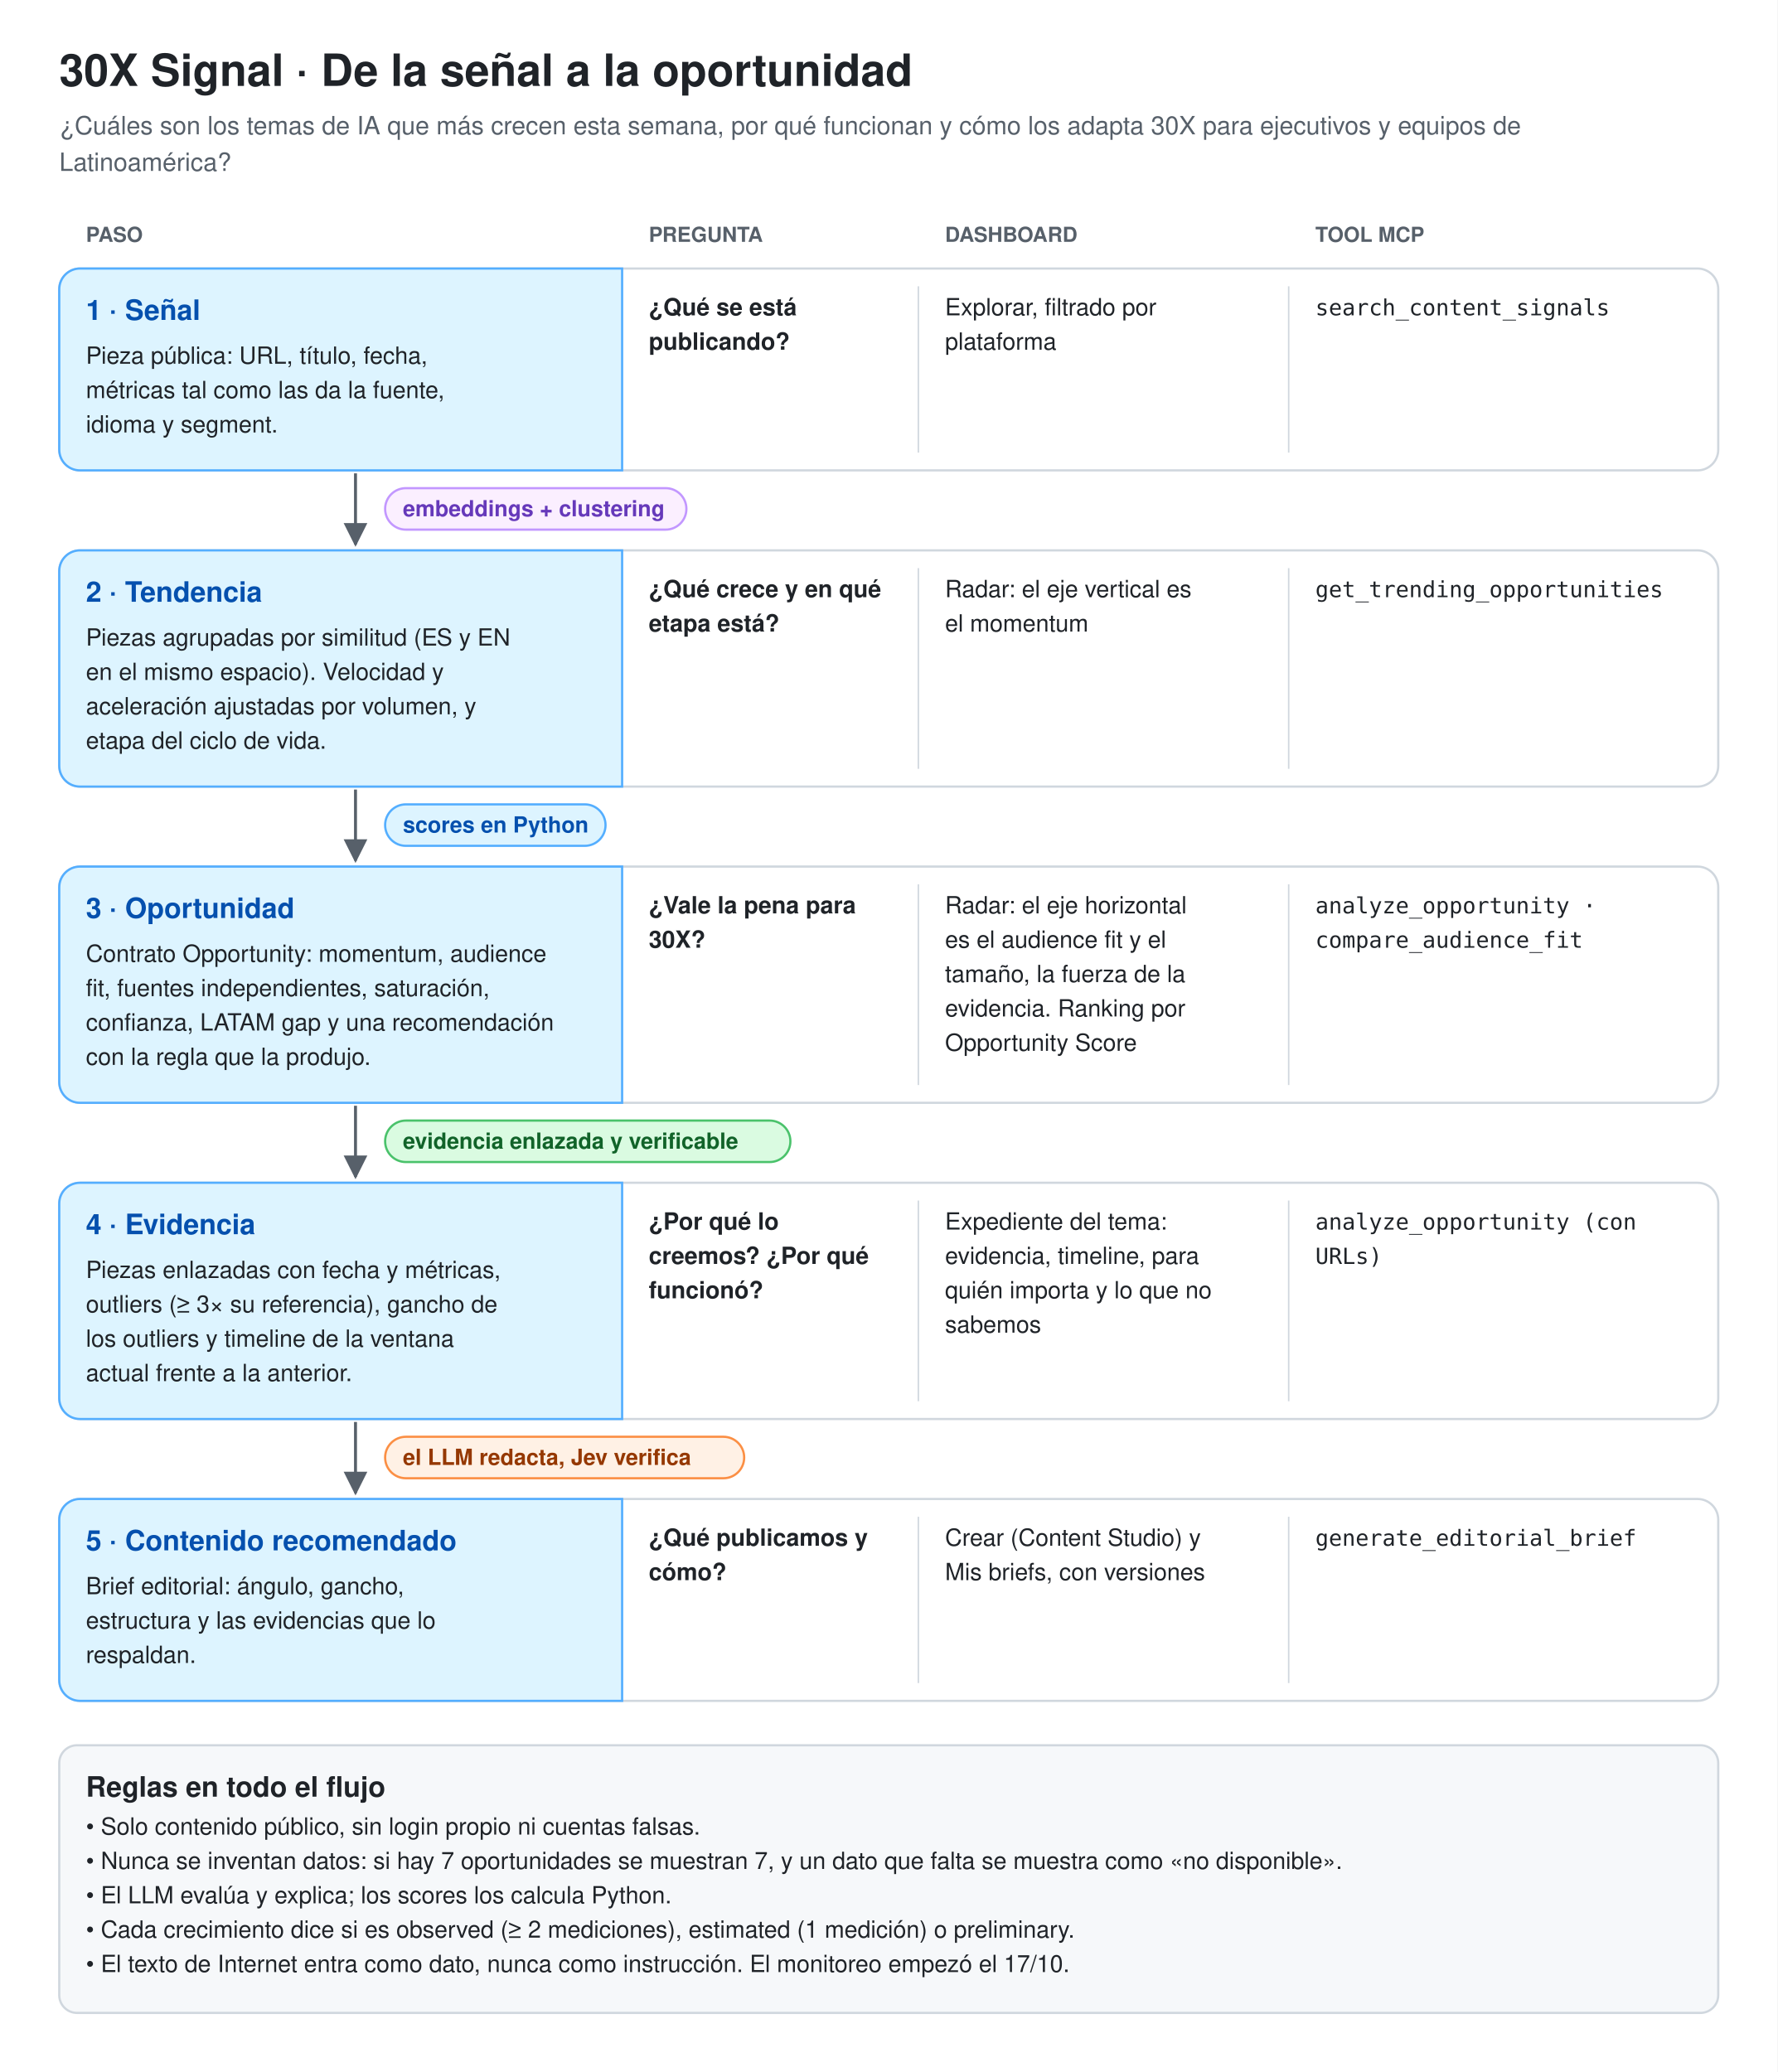
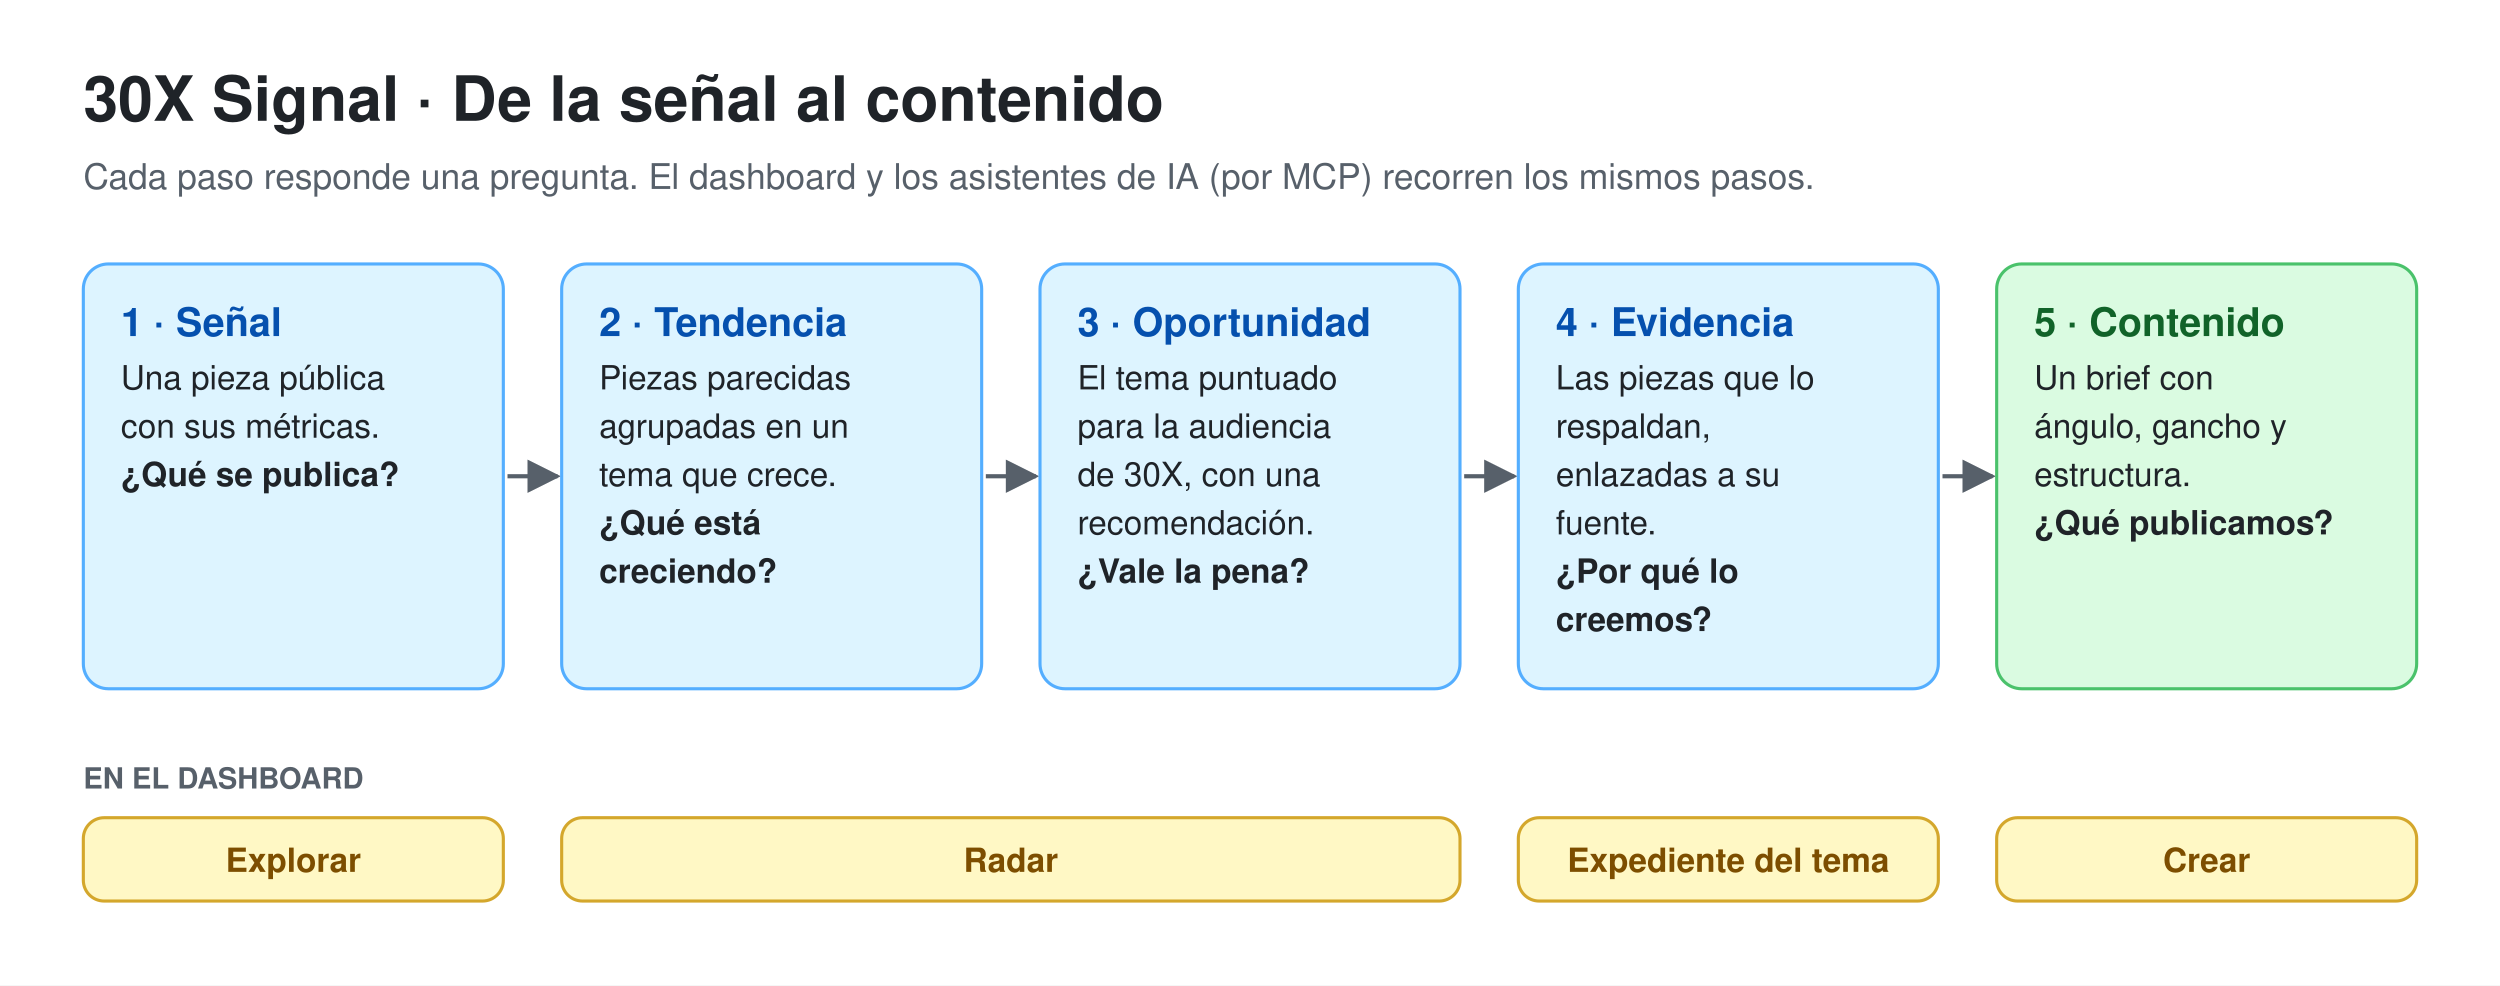
- <svg xmlns="http://www.w3.org/2000/svg" width="1200" height="1399" viewBox="0 0 1200 1399" role="img" aria-labelledby="t d">
+ <svg xmlns="http://www.w3.org/2000/svg" width="1200" height="473" viewBox="0 0 1200 473" role="img" aria-labelledby="t d">
  <defs>
    <marker id="arrow" viewBox="0 0 10 10" refX="9" refY="5" markerWidth="8" markerHeight="8" orient="auto-start-reverse">
      <path d="M0 0L10 5L0 10z" fill="#57606a" />
    </marker>
  </defs>
-   <rect width="1200" height="1399" fill="#ffffff" />
-   <text x="40.0" y="58.0" font-family="-apple-system, BlinkMacSystemFont, 'Segoe UI', Helvetica, Arial, sans-serif" font-size="30" font-weight="700" fill="#1f2328" text-anchor="start">30X Signal · De la señal a la oportunidad</text>
-   <text x="40.0" y="90.7" font-family="-apple-system, BlinkMacSystemFont, 'Segoe UI', Helvetica, Arial, sans-serif" font-size="17" font-weight="400" fill="#57606a" text-anchor="start">¿Cuáles son los temas de IA que más crecen esta semana, por qué funcionan y cómo los adapta 30X para ejecutivos y equipos de</text>
-   <text x="40.0" y="115.4" font-family="-apple-system, BlinkMacSystemFont, 'Segoe UI', Helvetica, Arial, sans-serif" font-size="17" font-weight="400" fill="#57606a" text-anchor="start">Latinoamérica?</text>
-   <text x="58.0" y="163.3" font-family="-apple-system, BlinkMacSystemFont, 'Segoe UI', Helvetica, Arial, sans-serif" font-size="14" font-weight="700" fill="#57606a" text-anchor="start">PASO</text>
-   <text x="438.0" y="163.3" font-family="-apple-system, BlinkMacSystemFont, 'Segoe UI', Helvetica, Arial, sans-serif" font-size="14" font-weight="700" fill="#57606a" text-anchor="start">PREGUNTA</text>
-   <text x="638.0" y="163.3" font-family="-apple-system, BlinkMacSystemFont, 'Segoe UI', Helvetica, Arial, sans-serif" font-size="14" font-weight="700" fill="#57606a" text-anchor="start">DASHBOARD</text>
-   <text x="888.0" y="163.3" font-family="-apple-system, BlinkMacSystemFont, 'Segoe UI', Helvetica, Arial, sans-serif" font-size="14" font-weight="700" fill="#57606a" text-anchor="start">TOOL MCP</text>
-   <rect x="40.0" y="181.3" width="1120.0" height="136.3" rx="14" fill="#ffffff" stroke="#d0d7de" stroke-width="1.5" />
-   <path d="M54 181.3 H420 V317.6 H54 a14 14 0 0 1 -14 -14 V195.3 a14 14 0 0 1 14 -14z" fill="#ddf4ff" stroke="#54aeff" stroke-width="1.5" />
-   <text x="58.0" y="216.0" font-family="-apple-system, BlinkMacSystemFont, 'Segoe UI', Helvetica, Arial, sans-serif" font-size="19" font-weight="650" fill="#0550ae" text-anchor="start">1 · Señal</text>
-   <text x="58.0" y="245.6" font-family="-apple-system, BlinkMacSystemFont, 'Segoe UI', Helvetica, Arial, sans-serif" font-size="16" font-weight="400" fill="#1f2328" text-anchor="start">Pieza pública: URL, título, fecha,</text>
-   <text x="58.0" y="268.8" font-family="-apple-system, BlinkMacSystemFont, 'Segoe UI', Helvetica, Arial, sans-serif" font-size="16" font-weight="400" fill="#1f2328" text-anchor="start">métricas tal como las da la fuente,</text>
-   <text x="58.0" y="292.0" font-family="-apple-system, BlinkMacSystemFont, 'Segoe UI', Helvetica, Arial, sans-serif" font-size="16" font-weight="400" fill="#1f2328" text-anchor="start">idioma y segment.</text>
-   <text x="438.0" y="212.9" font-family="-apple-system, BlinkMacSystemFont, 'Segoe UI', Helvetica, Arial, sans-serif" font-size="16" font-weight="600" fill="#1f2328" text-anchor="start">¿Qué se está</text>
-   <text x="438.0" y="236.1" font-family="-apple-system, BlinkMacSystemFont, 'Segoe UI', Helvetica, Arial, sans-serif" font-size="16" font-weight="600" fill="#1f2328" text-anchor="start">publicando?</text>
-   <text x="638.0" y="212.9" font-family="-apple-system, BlinkMacSystemFont, 'Segoe UI', Helvetica, Arial, sans-serif" font-size="16" font-weight="400" fill="#1f2328" text-anchor="start">Explorar, filtrado por</text>
-   <text x="638.0" y="236.1" font-family="-apple-system, BlinkMacSystemFont, 'Segoe UI', Helvetica, Arial, sans-serif" font-size="16" font-weight="400" fill="#1f2328" text-anchor="start">plataforma</text>
-   <line x1="620.0" y1="193.3" x2="620.0" y2="305.6" stroke="#d0d7de" stroke-width="1" />
-   <text x="888.0" y="212.9" font-family="ui-monospace, SFMono-Regular, Menlo, Consolas, monospace" font-size="15" font-weight="400" fill="#1f2328" text-anchor="start">search_content_signals</text>
-   <line x1="870.0" y1="193.3" x2="870.0" y2="305.6" stroke="#d0d7de" stroke-width="1" />
-   <line x1="240.0" y1="319.6" x2="240.0" y2="367.6" stroke="#57606a" stroke-width="2" marker-end="url(#arrow)" />
-   <rect x="260.0" y="329.6" width="203.4" height="28.0" rx="14" fill="#fbefff" stroke="#c297ff" stroke-width="1.5" />
-   <text x="272.0" y="348.6" font-family="-apple-system, BlinkMacSystemFont, 'Segoe UI', Helvetica, Arial, sans-serif" font-size="15" font-weight="600" fill="#6639ba" text-anchor="start">embeddings + clustering</text>
-   <rect x="40.0" y="371.6" width="1120.0" height="159.5" rx="14" fill="#ffffff" stroke="#d0d7de" stroke-width="1.5" />
-   <path d="M54 371.6 H420 V531.1 H54 a14 14 0 0 1 -14 -14 V385.6 a14 14 0 0 1 14 -14z" fill="#ddf4ff" stroke="#54aeff" stroke-width="1.5" />
-   <text x="58.0" y="406.3" font-family="-apple-system, BlinkMacSystemFont, 'Segoe UI', Helvetica, Arial, sans-serif" font-size="19" font-weight="650" fill="#0550ae" text-anchor="start">2 · Tendencia</text>
-   <text x="58.0" y="435.9" font-family="-apple-system, BlinkMacSystemFont, 'Segoe UI', Helvetica, Arial, sans-serif" font-size="16" font-weight="400" fill="#1f2328" text-anchor="start">Piezas agrupadas por similitud (ES y EN</text>
-   <text x="58.0" y="459.1" font-family="-apple-system, BlinkMacSystemFont, 'Segoe UI', Helvetica, Arial, sans-serif" font-size="16" font-weight="400" fill="#1f2328" text-anchor="start">en el mismo espacio). Velocidad y</text>
-   <text x="58.0" y="482.3" font-family="-apple-system, BlinkMacSystemFont, 'Segoe UI', Helvetica, Arial, sans-serif" font-size="16" font-weight="400" fill="#1f2328" text-anchor="start">aceleración ajustadas por volumen, y</text>
-   <text x="58.0" y="505.5" font-family="-apple-system, BlinkMacSystemFont, 'Segoe UI', Helvetica, Arial, sans-serif" font-size="16" font-weight="400" fill="#1f2328" text-anchor="start">etapa del ciclo de vida.</text>
-   <text x="438.0" y="403.2" font-family="-apple-system, BlinkMacSystemFont, 'Segoe UI', Helvetica, Arial, sans-serif" font-size="16" font-weight="600" fill="#1f2328" text-anchor="start">¿Qué crece y en qué</text>
-   <text x="438.0" y="426.4" font-family="-apple-system, BlinkMacSystemFont, 'Segoe UI', Helvetica, Arial, sans-serif" font-size="16" font-weight="600" fill="#1f2328" text-anchor="start">etapa está?</text>
-   <text x="638.0" y="403.2" font-family="-apple-system, BlinkMacSystemFont, 'Segoe UI', Helvetica, Arial, sans-serif" font-size="16" font-weight="400" fill="#1f2328" text-anchor="start">Radar: el eje vertical es</text>
-   <text x="638.0" y="426.4" font-family="-apple-system, BlinkMacSystemFont, 'Segoe UI', Helvetica, Arial, sans-serif" font-size="16" font-weight="400" fill="#1f2328" text-anchor="start">el momentum</text>
-   <line x1="620.0" y1="383.6" x2="620.0" y2="519.1" stroke="#d0d7de" stroke-width="1" />
-   <text x="888.0" y="403.2" font-family="ui-monospace, SFMono-Regular, Menlo, Consolas, monospace" font-size="15" font-weight="400" fill="#1f2328" text-anchor="start">get_trending_opportunities</text>
-   <line x1="870.0" y1="383.6" x2="870.0" y2="519.1" stroke="#d0d7de" stroke-width="1" />
-   <line x1="240.0" y1="533.1" x2="240.0" y2="581.1" stroke="#57606a" stroke-width="2" marker-end="url(#arrow)" />
-   <rect x="260.0" y="543.1" width="148.8" height="28.0" rx="14" fill="#ddf4ff" stroke="#54aeff" stroke-width="1.5" />
-   <text x="272.0" y="562.1" font-family="-apple-system, BlinkMacSystemFont, 'Segoe UI', Helvetica, Arial, sans-serif" font-size="15" font-weight="600" fill="#0550ae" text-anchor="start">scores en Python</text>
-   <rect x="40.0" y="585.1" width="1120.0" height="159.5" rx="14" fill="#ffffff" stroke="#d0d7de" stroke-width="1.5" />
-   <path d="M54 585.1 H420 V744.6 H54 a14 14 0 0 1 -14 -14 V599.1 a14 14 0 0 1 14 -14z" fill="#ddf4ff" stroke="#54aeff" stroke-width="1.5" />
-   <text x="58.0" y="619.8" font-family="-apple-system, BlinkMacSystemFont, 'Segoe UI', Helvetica, Arial, sans-serif" font-size="19" font-weight="650" fill="#0550ae" text-anchor="start">3 · Oportunidad</text>
-   <text x="58.0" y="649.4" font-family="-apple-system, BlinkMacSystemFont, 'Segoe UI', Helvetica, Arial, sans-serif" font-size="16" font-weight="400" fill="#1f2328" text-anchor="start">Contrato Opportunity: momentum, audience</text>
-   <text x="58.0" y="672.6" font-family="-apple-system, BlinkMacSystemFont, 'Segoe UI', Helvetica, Arial, sans-serif" font-size="16" font-weight="400" fill="#1f2328" text-anchor="start">fit, fuentes independientes, saturación,</text>
-   <text x="58.0" y="695.8" font-family="-apple-system, BlinkMacSystemFont, 'Segoe UI', Helvetica, Arial, sans-serif" font-size="16" font-weight="400" fill="#1f2328" text-anchor="start">confianza, LATAM gap y una recomendación</text>
-   <text x="58.0" y="719.0" font-family="-apple-system, BlinkMacSystemFont, 'Segoe UI', Helvetica, Arial, sans-serif" font-size="16" font-weight="400" fill="#1f2328" text-anchor="start">con la regla que la produjo.</text>
-   <text x="438.0" y="616.7" font-family="-apple-system, BlinkMacSystemFont, 'Segoe UI', Helvetica, Arial, sans-serif" font-size="16" font-weight="600" fill="#1f2328" text-anchor="start">¿Vale la pena para</text>
-   <text x="438.0" y="639.9" font-family="-apple-system, BlinkMacSystemFont, 'Segoe UI', Helvetica, Arial, sans-serif" font-size="16" font-weight="600" fill="#1f2328" text-anchor="start">30X?</text>
-   <text x="638.0" y="616.7" font-family="-apple-system, BlinkMacSystemFont, 'Segoe UI', Helvetica, Arial, sans-serif" font-size="16" font-weight="400" fill="#1f2328" text-anchor="start">Radar: el eje horizontal</text>
-   <text x="638.0" y="639.9" font-family="-apple-system, BlinkMacSystemFont, 'Segoe UI', Helvetica, Arial, sans-serif" font-size="16" font-weight="400" fill="#1f2328" text-anchor="start">es el audience fit y el</text>
-   <text x="638.0" y="663.1" font-family="-apple-system, BlinkMacSystemFont, 'Segoe UI', Helvetica, Arial, sans-serif" font-size="16" font-weight="400" fill="#1f2328" text-anchor="start">tamaño, la fuerza de la</text>
-   <text x="638.0" y="686.3" font-family="-apple-system, BlinkMacSystemFont, 'Segoe UI', Helvetica, Arial, sans-serif" font-size="16" font-weight="400" fill="#1f2328" text-anchor="start">evidencia. Ranking por</text>
-   <text x="638.0" y="709.5" font-family="-apple-system, BlinkMacSystemFont, 'Segoe UI', Helvetica, Arial, sans-serif" font-size="16" font-weight="400" fill="#1f2328" text-anchor="start">Opportunity Score</text>
-   <line x1="620.0" y1="597.1" x2="620.0" y2="732.6" stroke="#d0d7de" stroke-width="1" />
-   <text x="888.0" y="616.7" font-family="ui-monospace, SFMono-Regular, Menlo, Consolas, monospace" font-size="15" font-weight="400" fill="#1f2328" text-anchor="start">analyze_opportunity ·</text>
-   <text x="888.0" y="639.9" font-family="ui-monospace, SFMono-Regular, Menlo, Consolas, monospace" font-size="15" font-weight="400" fill="#1f2328" text-anchor="start">compare_audience_fit</text>
-   <line x1="870.0" y1="597.1" x2="870.0" y2="732.6" stroke="#d0d7de" stroke-width="1" />
-   <line x1="240.0" y1="746.6" x2="240.0" y2="794.6" stroke="#57606a" stroke-width="2" marker-end="url(#arrow)" />
-   <rect x="260.0" y="756.6" width="273.6" height="28.0" rx="14" fill="#dafbe1" stroke="#4ac26b" stroke-width="1.5" />
-   <text x="272.0" y="775.6" font-family="-apple-system, BlinkMacSystemFont, 'Segoe UI', Helvetica, Arial, sans-serif" font-size="15" font-weight="600" fill="#116329" text-anchor="start">evidencia enlazada y verificable</text>
-   <rect x="40.0" y="798.6" width="1120.0" height="159.5" rx="14" fill="#ffffff" stroke="#d0d7de" stroke-width="1.5" />
-   <path d="M54 798.6 H420 V958.1 H54 a14 14 0 0 1 -14 -14 V812.6 a14 14 0 0 1 14 -14z" fill="#ddf4ff" stroke="#54aeff" stroke-width="1.5" />
-   <text x="58.0" y="833.3" font-family="-apple-system, BlinkMacSystemFont, 'Segoe UI', Helvetica, Arial, sans-serif" font-size="19" font-weight="650" fill="#0550ae" text-anchor="start">4 · Evidencia</text>
-   <text x="58.0" y="862.9" font-family="-apple-system, BlinkMacSystemFont, 'Segoe UI', Helvetica, Arial, sans-serif" font-size="16" font-weight="400" fill="#1f2328" text-anchor="start">Piezas enlazadas con fecha y métricas,</text>
-   <text x="58.0" y="886.1" font-family="-apple-system, BlinkMacSystemFont, 'Segoe UI', Helvetica, Arial, sans-serif" font-size="16" font-weight="400" fill="#1f2328" text-anchor="start">outliers (≥ 3× su referencia), gancho de</text>
-   <text x="58.0" y="909.3" font-family="-apple-system, BlinkMacSystemFont, 'Segoe UI', Helvetica, Arial, sans-serif" font-size="16" font-weight="400" fill="#1f2328" text-anchor="start">los outliers y timeline de la ventana</text>
-   <text x="58.0" y="932.5" font-family="-apple-system, BlinkMacSystemFont, 'Segoe UI', Helvetica, Arial, sans-serif" font-size="16" font-weight="400" fill="#1f2328" text-anchor="start">actual frente a la anterior.</text>
-   <text x="438.0" y="830.2" font-family="-apple-system, BlinkMacSystemFont, 'Segoe UI', Helvetica, Arial, sans-serif" font-size="16" font-weight="600" fill="#1f2328" text-anchor="start">¿Por qué lo</text>
-   <text x="438.0" y="853.4" font-family="-apple-system, BlinkMacSystemFont, 'Segoe UI', Helvetica, Arial, sans-serif" font-size="16" font-weight="600" fill="#1f2328" text-anchor="start">creemos? ¿Por qué</text>
-   <text x="438.0" y="876.6" font-family="-apple-system, BlinkMacSystemFont, 'Segoe UI', Helvetica, Arial, sans-serif" font-size="16" font-weight="600" fill="#1f2328" text-anchor="start">funcionó?</text>
-   <text x="638.0" y="830.2" font-family="-apple-system, BlinkMacSystemFont, 'Segoe UI', Helvetica, Arial, sans-serif" font-size="16" font-weight="400" fill="#1f2328" text-anchor="start">Expediente del tema:</text>
-   <text x="638.0" y="853.4" font-family="-apple-system, BlinkMacSystemFont, 'Segoe UI', Helvetica, Arial, sans-serif" font-size="16" font-weight="400" fill="#1f2328" text-anchor="start">evidencia, timeline, para</text>
-   <text x="638.0" y="876.6" font-family="-apple-system, BlinkMacSystemFont, 'Segoe UI', Helvetica, Arial, sans-serif" font-size="16" font-weight="400" fill="#1f2328" text-anchor="start">quién importa y lo que no</text>
-   <text x="638.0" y="899.8" font-family="-apple-system, BlinkMacSystemFont, 'Segoe UI', Helvetica, Arial, sans-serif" font-size="16" font-weight="400" fill="#1f2328" text-anchor="start">sabemos</text>
-   <line x1="620.0" y1="810.6" x2="620.0" y2="946.1" stroke="#d0d7de" stroke-width="1" />
-   <text x="888.0" y="830.2" font-family="ui-monospace, SFMono-Regular, Menlo, Consolas, monospace" font-size="15" font-weight="400" fill="#1f2328" text-anchor="start">analyze_opportunity (con</text>
-   <text x="888.0" y="853.4" font-family="ui-monospace, SFMono-Regular, Menlo, Consolas, monospace" font-size="15" font-weight="400" fill="#1f2328" text-anchor="start">URLs)</text>
-   <line x1="870.0" y1="810.6" x2="870.0" y2="946.1" stroke="#d0d7de" stroke-width="1" />
-   <line x1="240.0" y1="960.1" x2="240.0" y2="1008.1" stroke="#57606a" stroke-width="2" marker-end="url(#arrow)" />
-   <rect x="260.0" y="970.1" width="242.4" height="28.0" rx="14" fill="#fff1e5" stroke="#fb8f44" stroke-width="1.5" />
-   <text x="272.0" y="989.1" font-family="-apple-system, BlinkMacSystemFont, 'Segoe UI', Helvetica, Arial, sans-serif" font-size="15" font-weight="600" fill="#953800" text-anchor="start">el LLM redacta, Jev verifica</text>
-   <rect x="40.0" y="1012.1" width="1120.0" height="136.3" rx="14" fill="#ffffff" stroke="#d0d7de" stroke-width="1.5" />
-   <path d="M54 1012.1 H420 V1148.4 H54 a14 14 0 0 1 -14 -14 V1026.1 a14 14 0 0 1 14 -14z" fill="#ddf4ff" stroke="#54aeff" stroke-width="1.5" />
-   <text x="58.0" y="1046.8" font-family="-apple-system, BlinkMacSystemFont, 'Segoe UI', Helvetica, Arial, sans-serif" font-size="19" font-weight="650" fill="#0550ae" text-anchor="start">5 · Contenido recomendado</text>
-   <text x="58.0" y="1076.4" font-family="-apple-system, BlinkMacSystemFont, 'Segoe UI', Helvetica, Arial, sans-serif" font-size="16" font-weight="400" fill="#1f2328" text-anchor="start">Brief editorial: ángulo, gancho,</text>
-   <text x="58.0" y="1099.6" font-family="-apple-system, BlinkMacSystemFont, 'Segoe UI', Helvetica, Arial, sans-serif" font-size="16" font-weight="400" fill="#1f2328" text-anchor="start">estructura y las evidencias que lo</text>
-   <text x="58.0" y="1122.8" font-family="-apple-system, BlinkMacSystemFont, 'Segoe UI', Helvetica, Arial, sans-serif" font-size="16" font-weight="400" fill="#1f2328" text-anchor="start">respaldan.</text>
-   <text x="438.0" y="1043.7" font-family="-apple-system, BlinkMacSystemFont, 'Segoe UI', Helvetica, Arial, sans-serif" font-size="16" font-weight="600" fill="#1f2328" text-anchor="start">¿Qué publicamos y</text>
-   <text x="438.0" y="1066.9" font-family="-apple-system, BlinkMacSystemFont, 'Segoe UI', Helvetica, Arial, sans-serif" font-size="16" font-weight="600" fill="#1f2328" text-anchor="start">cómo?</text>
-   <text x="638.0" y="1043.7" font-family="-apple-system, BlinkMacSystemFont, 'Segoe UI', Helvetica, Arial, sans-serif" font-size="16" font-weight="400" fill="#1f2328" text-anchor="start">Crear (Content Studio) y</text>
-   <text x="638.0" y="1066.9" font-family="-apple-system, BlinkMacSystemFont, 'Segoe UI', Helvetica, Arial, sans-serif" font-size="16" font-weight="400" fill="#1f2328" text-anchor="start">Mis briefs, con versiones</text>
-   <line x1="620.0" y1="1024.1" x2="620.0" y2="1136.4" stroke="#d0d7de" stroke-width="1" />
-   <text x="888.0" y="1043.7" font-family="ui-monospace, SFMono-Regular, Menlo, Consolas, monospace" font-size="15" font-weight="400" fill="#1f2328" text-anchor="start">generate_editorial_brief</text>
-   <line x1="870.0" y1="1024.1" x2="870.0" y2="1136.4" stroke="#d0d7de" stroke-width="1" />
-   <rect x="40.0" y="1178.4" width="1120.0" height="180.7" rx="12" fill="#f6f8fa" stroke="#d0d7de" stroke-width="1.5" />
-   <text x="58.0" y="1213.1" font-family="-apple-system, BlinkMacSystemFont, 'Segoe UI', Helvetica, Arial, sans-serif" font-size="19" font-weight="650" fill="#1f2328" text-anchor="start">Reglas en todo el flujo</text>
-   <text x="58.0" y="1238.7" font-family="-apple-system, BlinkMacSystemFont, 'Segoe UI', Helvetica, Arial, sans-serif" font-size="16" font-weight="400" fill="#1f2328" text-anchor="start">• Solo contenido público, sin login propio ni cuentas falsas.</text>
-   <text x="58.0" y="1261.9" font-family="-apple-system, BlinkMacSystemFont, 'Segoe UI', Helvetica, Arial, sans-serif" font-size="16" font-weight="400" fill="#1f2328" text-anchor="start">• Nunca se inventan datos: si hay 7 oportunidades se muestran 7, y un dato que falta se muestra como «no disponible».</text>
-   <text x="58.0" y="1285.1" font-family="-apple-system, BlinkMacSystemFont, 'Segoe UI', Helvetica, Arial, sans-serif" font-size="16" font-weight="400" fill="#1f2328" text-anchor="start">• El LLM evalúa y explica; los scores los calcula Python.</text>
-   <text x="58.0" y="1308.3" font-family="-apple-system, BlinkMacSystemFont, 'Segoe UI', Helvetica, Arial, sans-serif" font-size="16" font-weight="400" fill="#1f2328" text-anchor="start">• Cada crecimiento dice si es observed (≥ 2 mediciones), estimated (1 medición) o preliminary.</text>
-   <text x="58.0" y="1331.5" font-family="-apple-system, BlinkMacSystemFont, 'Segoe UI', Helvetica, Arial, sans-serif" font-size="16" font-weight="400" fill="#1f2328" text-anchor="start">• El texto de Internet entra como dato, nunca como instrucción. El monitoreo empezó el 17/10.</text>
+   <rect width="1200" height="473" fill="#ffffff" />
+   <text x="40.0" y="58.0" font-family="-apple-system, BlinkMacSystemFont, 'Segoe UI', Helvetica, Arial, sans-serif" font-size="30" font-weight="700" fill="#1f2328" text-anchor="start">30X Signal · De la señal al contenido</text>
+   <text x="40.0" y="90.7" font-family="-apple-system, BlinkMacSystemFont, 'Segoe UI', Helvetica, Arial, sans-serif" font-size="17" font-weight="400" fill="#57606a" text-anchor="start">Cada paso responde una pregunta. El dashboard y los asistentes de IA (por MCP) recorren los mismos pasos.</text>
+   <rect x="40.0" y="126.7" width="201.6" height="203.9" rx="12" fill="#ddf4ff" stroke="#54aeff" stroke-width="1.5" />
+   <text x="58.0" y="161.3" font-family="-apple-system, BlinkMacSystemFont, 'Segoe UI', Helvetica, Arial, sans-serif" font-size="19" font-weight="650" fill="#0550ae" text-anchor="start">1 · Señal</text>
+   <text x="58.0" y="186.9" font-family="-apple-system, BlinkMacSystemFont, 'Segoe UI', Helvetica, Arial, sans-serif" font-size="16" font-weight="400" fill="#1f2328" text-anchor="start">Una pieza pública</text>
+   <text x="58.0" y="210.1" font-family="-apple-system, BlinkMacSystemFont, 'Segoe UI', Helvetica, Arial, sans-serif" font-size="16" font-weight="400" fill="#1f2328" text-anchor="start">con sus métricas.</text>
+   <text x="58.0" y="233.3" font-family="-apple-system, BlinkMacSystemFont, 'Segoe UI', Helvetica, Arial, sans-serif" font-size="16" font-weight="600" fill="#1f2328" text-anchor="start">¿Qué se publica?</text>
+   <line x1="243.6" y1="228.6" x2="267.6" y2="228.6" stroke="#57606a" stroke-width="2" marker-end="url(#arrow)" />
+   <rect x="269.6" y="126.7" width="201.6" height="203.9" rx="12" fill="#ddf4ff" stroke="#54aeff" stroke-width="1.5" />
+   <text x="287.6" y="161.3" font-family="-apple-system, BlinkMacSystemFont, 'Segoe UI', Helvetica, Arial, sans-serif" font-size="19" font-weight="650" fill="#0550ae" text-anchor="start">2 · Tendencia</text>
+   <text x="287.6" y="186.9" font-family="-apple-system, BlinkMacSystemFont, 'Segoe UI', Helvetica, Arial, sans-serif" font-size="16" font-weight="400" fill="#1f2328" text-anchor="start">Piezas parecidas</text>
+   <text x="287.6" y="210.1" font-family="-apple-system, BlinkMacSystemFont, 'Segoe UI', Helvetica, Arial, sans-serif" font-size="16" font-weight="400" fill="#1f2328" text-anchor="start">agrupadas en un</text>
+   <text x="287.6" y="233.3" font-family="-apple-system, BlinkMacSystemFont, 'Segoe UI', Helvetica, Arial, sans-serif" font-size="16" font-weight="400" fill="#1f2328" text-anchor="start">tema que crece.</text>
+   <text x="287.6" y="256.5" font-family="-apple-system, BlinkMacSystemFont, 'Segoe UI', Helvetica, Arial, sans-serif" font-size="16" font-weight="600" fill="#1f2328" text-anchor="start">¿Qué está</text>
+   <text x="287.6" y="279.7" font-family="-apple-system, BlinkMacSystemFont, 'Segoe UI', Helvetica, Arial, sans-serif" font-size="16" font-weight="600" fill="#1f2328" text-anchor="start">creciendo?</text>
+   <line x1="473.2" y1="228.6" x2="497.2" y2="228.6" stroke="#57606a" stroke-width="2" marker-end="url(#arrow)" />
+   <rect x="499.2" y="126.7" width="201.6" height="203.9" rx="12" fill="#ddf4ff" stroke="#54aeff" stroke-width="1.5" />
+   <text x="517.2" y="161.3" font-family="-apple-system, BlinkMacSystemFont, 'Segoe UI', Helvetica, Arial, sans-serif" font-size="19" font-weight="650" fill="#0550ae" text-anchor="start">3 · Oportunidad</text>
+   <text x="517.2" y="186.9" font-family="-apple-system, BlinkMacSystemFont, 'Segoe UI', Helvetica, Arial, sans-serif" font-size="16" font-weight="400" fill="#1f2328" text-anchor="start">El tema puntuado</text>
+   <text x="517.2" y="210.1" font-family="-apple-system, BlinkMacSystemFont, 'Segoe UI', Helvetica, Arial, sans-serif" font-size="16" font-weight="400" fill="#1f2328" text-anchor="start">para la audiencia</text>
+   <text x="517.2" y="233.3" font-family="-apple-system, BlinkMacSystemFont, 'Segoe UI', Helvetica, Arial, sans-serif" font-size="16" font-weight="400" fill="#1f2328" text-anchor="start">de 30X, con una</text>
+   <text x="517.2" y="256.5" font-family="-apple-system, BlinkMacSystemFont, 'Segoe UI', Helvetica, Arial, sans-serif" font-size="16" font-weight="400" fill="#1f2328" text-anchor="start">recomendación.</text>
+   <text x="517.2" y="279.7" font-family="-apple-system, BlinkMacSystemFont, 'Segoe UI', Helvetica, Arial, sans-serif" font-size="16" font-weight="600" fill="#1f2328" text-anchor="start">¿Vale la pena?</text>
+   <line x1="702.8" y1="228.6" x2="726.8" y2="228.6" stroke="#57606a" stroke-width="2" marker-end="url(#arrow)" />
+   <rect x="728.8" y="126.7" width="201.6" height="203.9" rx="12" fill="#ddf4ff" stroke="#54aeff" stroke-width="1.5" />
+   <text x="746.8" y="161.3" font-family="-apple-system, BlinkMacSystemFont, 'Segoe UI', Helvetica, Arial, sans-serif" font-size="19" font-weight="650" fill="#0550ae" text-anchor="start">4 · Evidencia</text>
+   <text x="746.8" y="186.9" font-family="-apple-system, BlinkMacSystemFont, 'Segoe UI', Helvetica, Arial, sans-serif" font-size="16" font-weight="400" fill="#1f2328" text-anchor="start">Las piezas que lo</text>
+   <text x="746.8" y="210.1" font-family="-apple-system, BlinkMacSystemFont, 'Segoe UI', Helvetica, Arial, sans-serif" font-size="16" font-weight="400" fill="#1f2328" text-anchor="start">respaldan,</text>
+   <text x="746.8" y="233.3" font-family="-apple-system, BlinkMacSystemFont, 'Segoe UI', Helvetica, Arial, sans-serif" font-size="16" font-weight="400" fill="#1f2328" text-anchor="start">enlazadas a su</text>
+   <text x="746.8" y="256.5" font-family="-apple-system, BlinkMacSystemFont, 'Segoe UI', Helvetica, Arial, sans-serif" font-size="16" font-weight="400" fill="#1f2328" text-anchor="start">fuente.</text>
+   <text x="746.8" y="279.7" font-family="-apple-system, BlinkMacSystemFont, 'Segoe UI', Helvetica, Arial, sans-serif" font-size="16" font-weight="600" fill="#1f2328" text-anchor="start">¿Por qué lo</text>
+   <text x="746.8" y="302.9" font-family="-apple-system, BlinkMacSystemFont, 'Segoe UI', Helvetica, Arial, sans-serif" font-size="16" font-weight="600" fill="#1f2328" text-anchor="start">creemos?</text>
+   <line x1="932.4" y1="228.6" x2="956.4" y2="228.6" stroke="#57606a" stroke-width="2" marker-end="url(#arrow)" />
+   <rect x="958.4" y="126.7" width="201.6" height="203.9" rx="12" fill="#dafbe1" stroke="#4ac26b" stroke-width="1.5" />
+   <text x="976.4" y="161.3" font-family="-apple-system, BlinkMacSystemFont, 'Segoe UI', Helvetica, Arial, sans-serif" font-size="19" font-weight="650" fill="#116329" text-anchor="start">5 · Contenido</text>
+   <text x="976.4" y="186.9" font-family="-apple-system, BlinkMacSystemFont, 'Segoe UI', Helvetica, Arial, sans-serif" font-size="16" font-weight="400" fill="#1f2328" text-anchor="start">Un brief con</text>
+   <text x="976.4" y="210.1" font-family="-apple-system, BlinkMacSystemFont, 'Segoe UI', Helvetica, Arial, sans-serif" font-size="16" font-weight="400" fill="#1f2328" text-anchor="start">ángulo, gancho y</text>
+   <text x="976.4" y="233.3" font-family="-apple-system, BlinkMacSystemFont, 'Segoe UI', Helvetica, Arial, sans-serif" font-size="16" font-weight="400" fill="#1f2328" text-anchor="start">estructura.</text>
+   <text x="976.4" y="256.5" font-family="-apple-system, BlinkMacSystemFont, 'Segoe UI', Helvetica, Arial, sans-serif" font-size="16" font-weight="600" fill="#1f2328" text-anchor="start">¿Qué publicamos?</text>
+   <text x="40.0" y="378.5" font-family="-apple-system, BlinkMacSystemFont, 'Segoe UI', Helvetica, Arial, sans-serif" font-size="14" font-weight="700" fill="#57606a" text-anchor="start">EN EL DASHBOARD</text>
+   <rect x="40.0" y="392.5" width="201.6" height="40.0" rx="10" fill="#fff8c5" stroke="#d4a72c" stroke-width="1.5" />
+   <text x="140.8" y="418.5" font-family="-apple-system, BlinkMacSystemFont, 'Segoe UI', Helvetica, Arial, sans-serif" font-size="16" font-weight="600" fill="#7d4e00" text-anchor="middle">Explorar</text>
+   <rect x="269.6" y="392.5" width="431.2" height="40.0" rx="10" fill="#fff8c5" stroke="#d4a72c" stroke-width="1.5" />
+   <text x="485.2" y="418.5" font-family="-apple-system, BlinkMacSystemFont, 'Segoe UI', Helvetica, Arial, sans-serif" font-size="16" font-weight="600" fill="#7d4e00" text-anchor="middle">Radar</text>
+   <rect x="728.8" y="392.5" width="201.6" height="40.0" rx="10" fill="#fff8c5" stroke="#d4a72c" stroke-width="1.5" />
+   <text x="829.6" y="418.5" font-family="-apple-system, BlinkMacSystemFont, 'Segoe UI', Helvetica, Arial, sans-serif" font-size="16" font-weight="600" fill="#7d4e00" text-anchor="middle">Expediente del tema</text>
+   <rect x="958.4" y="392.5" width="201.6" height="40.0" rx="10" fill="#fff8c5" stroke="#d4a72c" stroke-width="1.5" />
+   <text x="1059.2" y="418.5" font-family="-apple-system, BlinkMacSystemFont, 'Segoe UI', Helvetica, Arial, sans-serif" font-size="16" font-weight="600" fill="#7d4e00" text-anchor="middle">Crear</text>
</svg>
